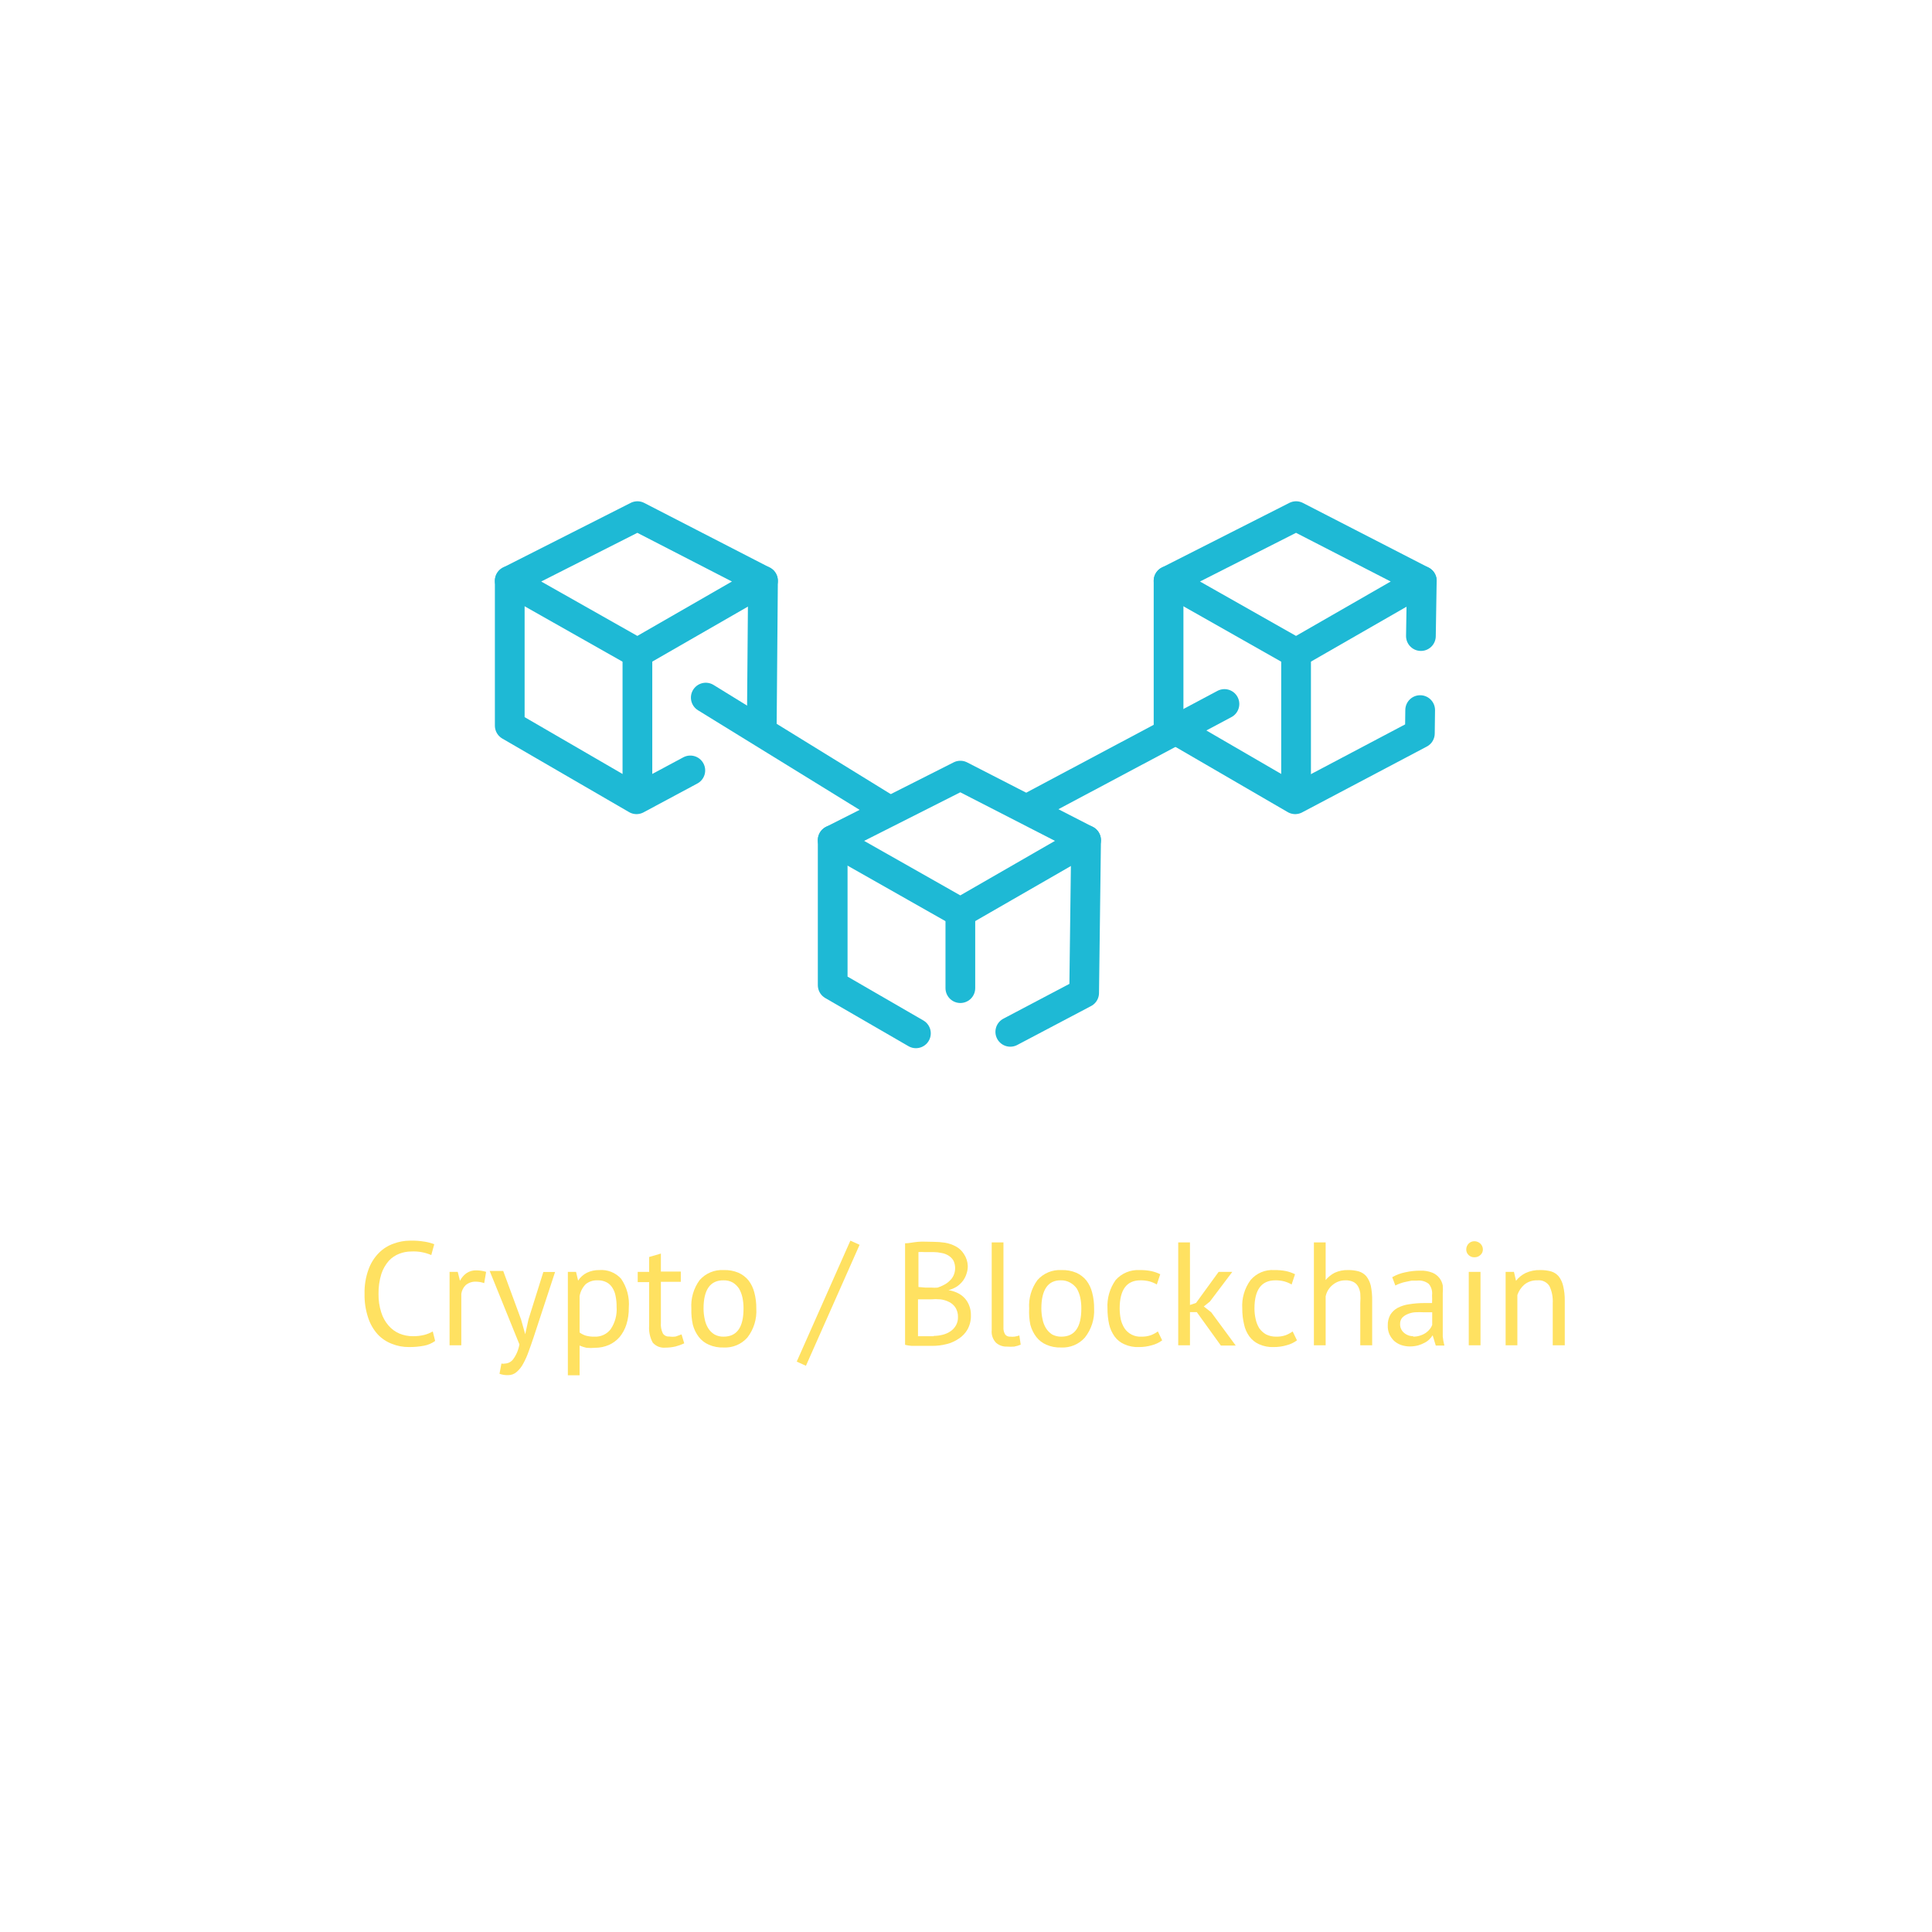
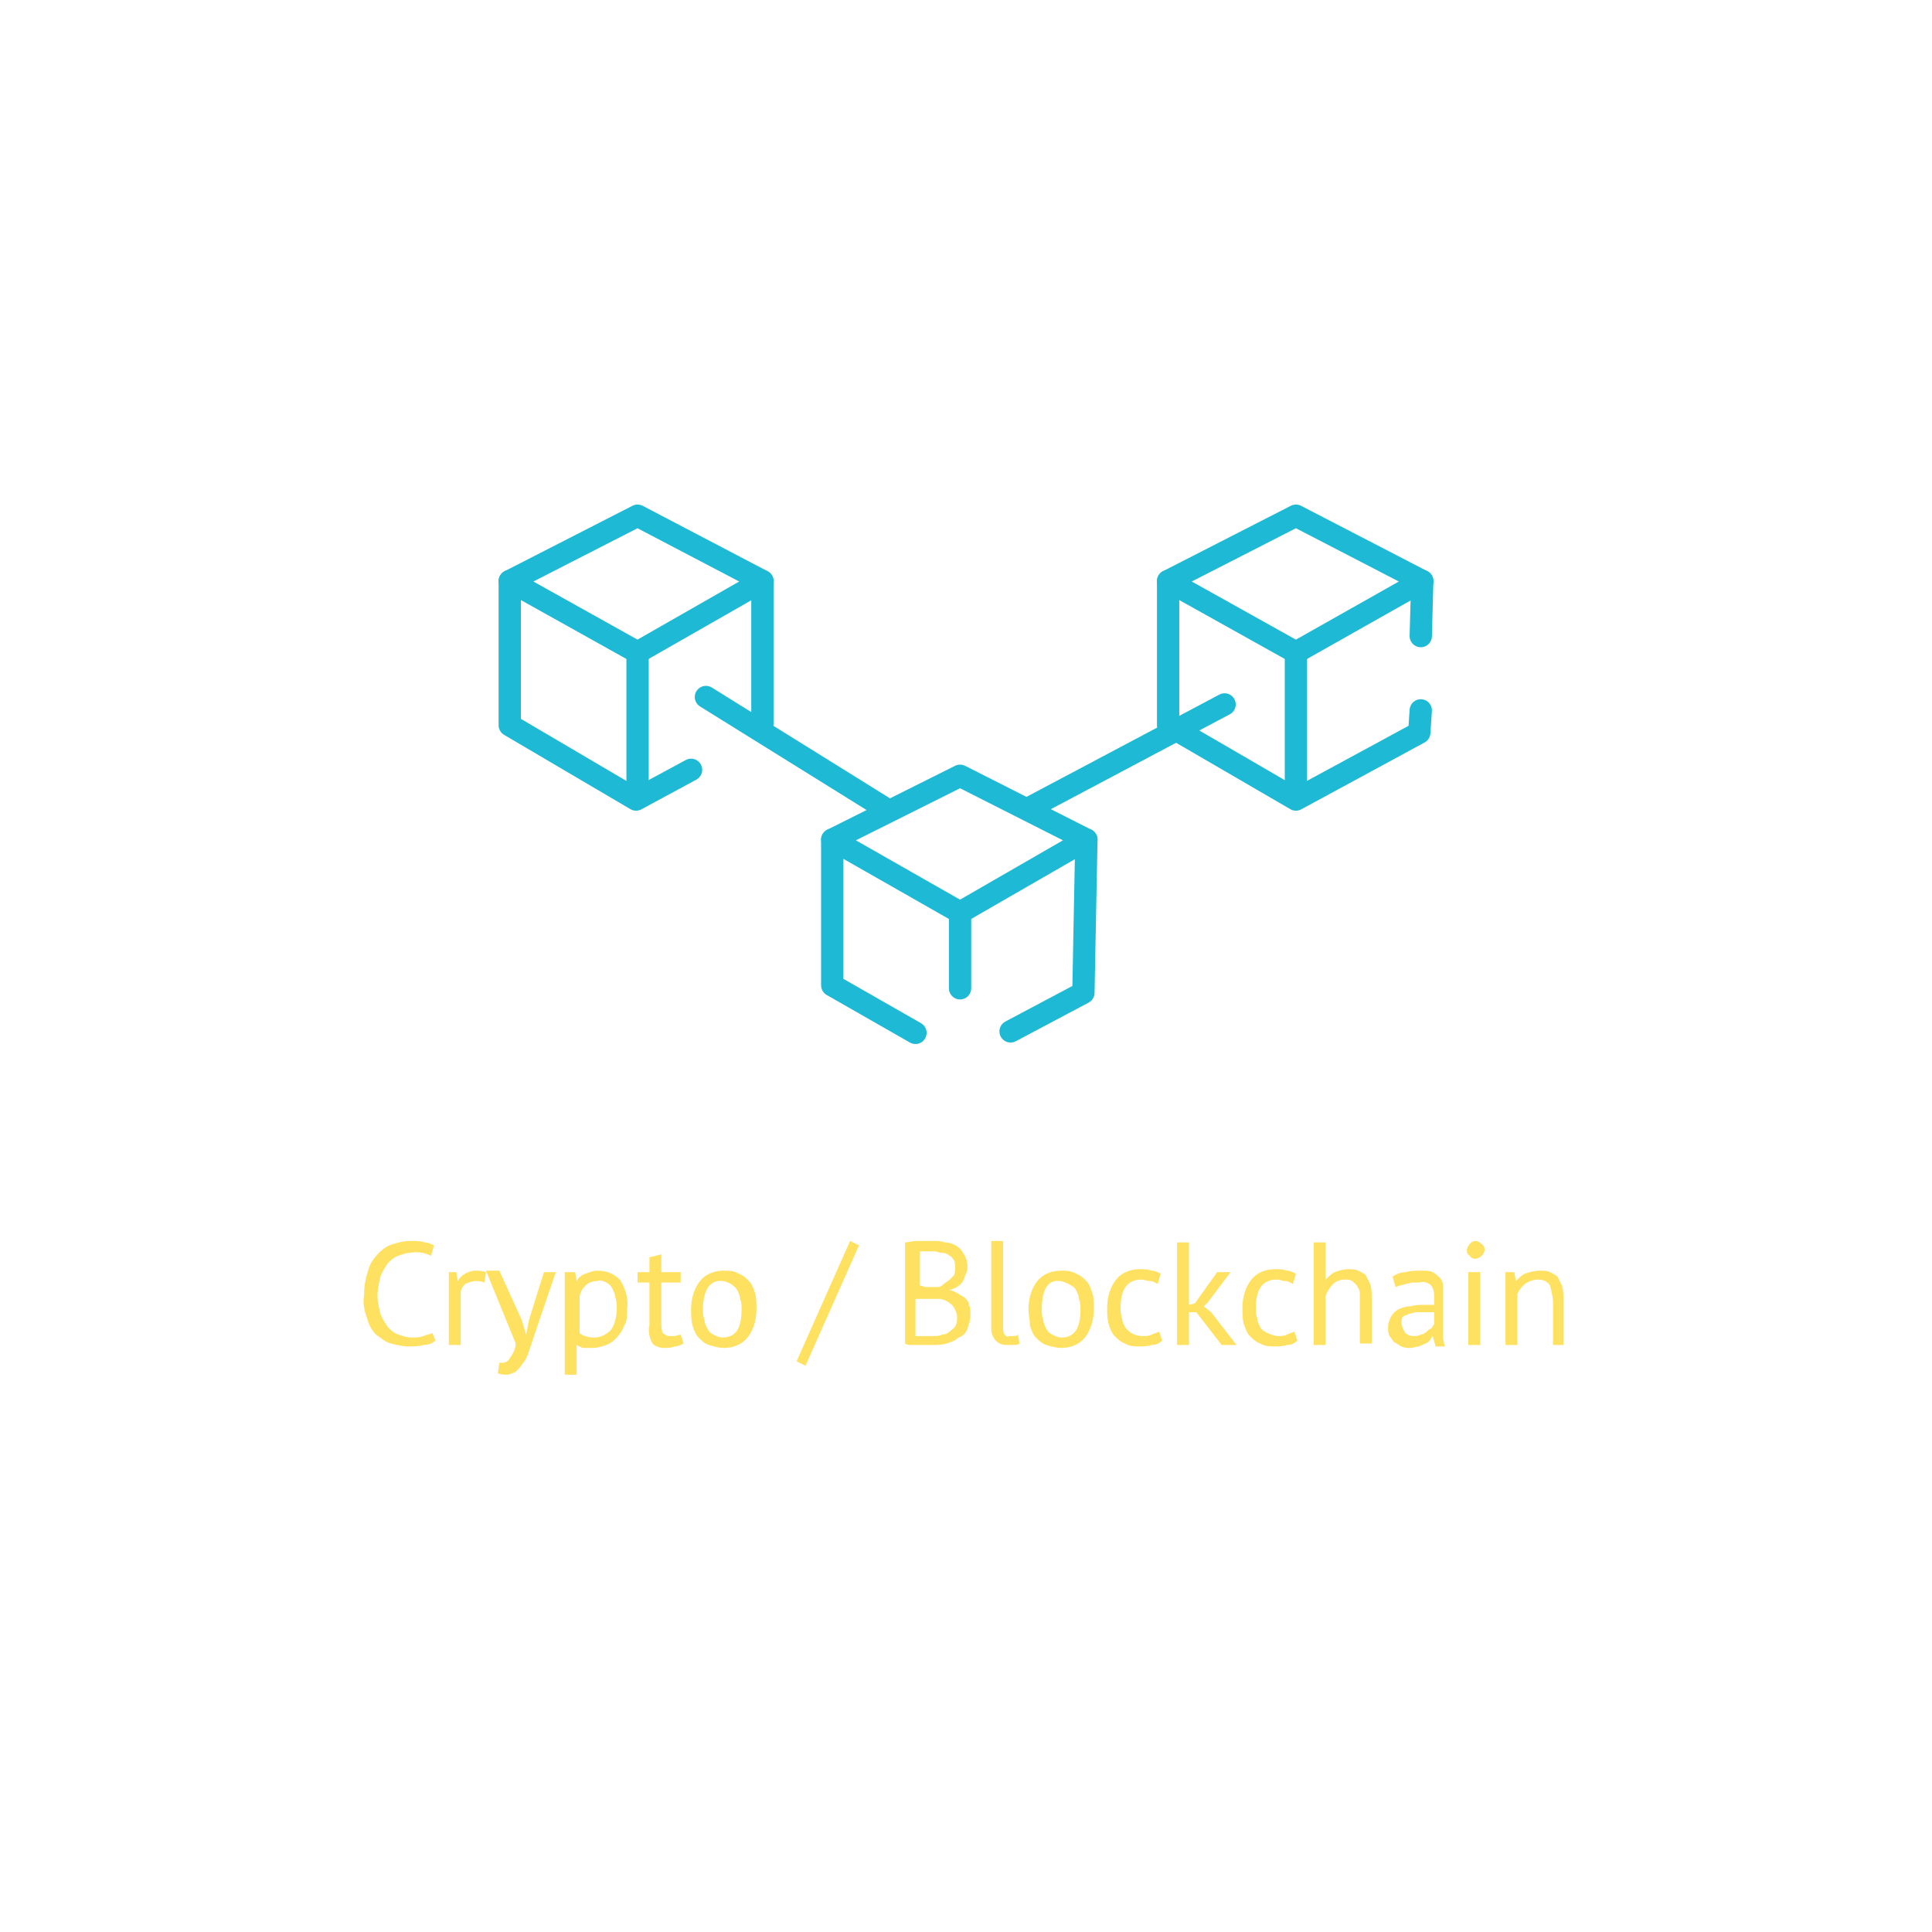
- <svg xmlns="http://www.w3.org/2000/svg" viewBox="0 0 130 130">
-   <defs>
-     <style>.a{fill:#ffe161;}.b{fill:none;stroke:#1eb9d5;stroke-linecap:round;stroke-linejoin:round;stroke-width:2px;}</style>
-   </defs>
-   <path class="a" d="M29.28,90.23a1.83,1.83,0,0,1-.75.32,5.07,5.07,0,0,1-1,.09,3,3,0,0,1-1.17-.22,2.54,2.54,0,0,1-.95-.64,3.11,3.11,0,0,1-.64-1.12,4.77,4.77,0,0,1-.24-1.6,4.45,4.45,0,0,1,.27-1.65,3,3,0,0,1,.69-1.1,2.58,2.58,0,0,1,1-.63,3.18,3.18,0,0,1,1.09-.2,5.21,5.21,0,0,1,1,.07,3.11,3.11,0,0,1,.64.17l-.2.73a3,3,0,0,0-1.35-.24,2.22,2.22,0,0,0-.8.15,1.87,1.87,0,0,0-.71.48,2.57,2.57,0,0,0-.5.88,4.32,4.32,0,0,0-.19,1.34,3.86,3.86,0,0,0,.18,1.24,2.45,2.45,0,0,0,.49.89,2,2,0,0,0,.73.54,2.32,2.32,0,0,0,.92.18,3,3,0,0,0,.77-.09,2.25,2.25,0,0,0,.56-.23Z" />
-   <path class="a" d="M32.58,86.34a1.7,1.7,0,0,0-.56-.1,1,1,0,0,0-.68.23,1,1,0,0,0-.3.59v3.46h-.79V85.58h.55l.15.6h0a1.44,1.44,0,0,1,.45-.52,1.12,1.12,0,0,1,.66-.18,2.29,2.29,0,0,1,.65.1Z" />
-   <path class="a" d="M35.06,88.78l.28,1h0l.22-1,1-3.19h.79L35.9,90c-.11.33-.22.64-.33.94a5.15,5.15,0,0,1-.36.81,1.89,1.89,0,0,1-.45.57.84.84,0,0,1-.57.21,1.57,1.57,0,0,1-.58-.09l.13-.69a.59.59,0,0,0,.25,0,.72.72,0,0,0,.54-.29,2.36,2.36,0,0,0,.42-1l-2-4.94h.91Z" />
-   <path class="a" d="M38.21,85.58h.55l.14.59h0a1.5,1.5,0,0,1,.59-.53,1.84,1.84,0,0,1,.83-.18,1.79,1.79,0,0,1,1.47.58A3,3,0,0,1,42.31,88a3.57,3.57,0,0,1-.16,1.12,2.57,2.57,0,0,1-.46.85,2.11,2.11,0,0,1-.72.53,2.34,2.34,0,0,1-.93.19,2.9,2.9,0,0,1-.58,0,2.71,2.71,0,0,1-.46-.15v2h-.79Zm2,.57a1.18,1.18,0,0,0-.8.26,1.52,1.52,0,0,0-.41.8v2.45a1.44,1.44,0,0,0,.41.21,2,2,0,0,0,.6.07,1.28,1.28,0,0,0,1.08-.5,2.37,2.37,0,0,0,.4-1.5,3.38,3.38,0,0,0-.07-.74,1.49,1.49,0,0,0-.22-.56,1,1,0,0,0-.39-.36A1.24,1.24,0,0,0,40.21,86.15Z" />
-   <path class="a" d="M42.91,85.58h.77v-1l.79-.23v1.21h1.34v.69H44.47V89a1.41,1.41,0,0,0,.13.72.46.46,0,0,0,.43.21,1.44,1.44,0,0,0,.44,0l.39-.14.18.6a3.31,3.31,0,0,1-.58.21,3,3,0,0,1-.69.08,1,1,0,0,1-.85-.34,2.07,2.07,0,0,1-.24-1.15V86.27h-.77Z" />
-   <path class="a" d="M46.52,88.05a2.91,2.91,0,0,1,.56-1.92,2,2,0,0,1,1.61-.67,2.35,2.35,0,0,1,1,.18,1.85,1.85,0,0,1,.68.52,2.23,2.23,0,0,1,.39.82,4,4,0,0,1,.13,1.07A2.89,2.89,0,0,1,50.29,90a2,2,0,0,1-1.6.67,2.27,2.27,0,0,1-1-.19,1.71,1.71,0,0,1-.67-.52,2.33,2.33,0,0,1-.4-.82A4.33,4.33,0,0,1,46.52,88.05Zm.82,0a3.38,3.38,0,0,0,.08.72,1.79,1.79,0,0,0,.23.6,1.3,1.3,0,0,0,.42.42,1.19,1.19,0,0,0,.62.15c.89,0,1.34-.62,1.34-1.89a3.41,3.41,0,0,0-.07-.73,2.09,2.09,0,0,0-.23-.61,1.37,1.37,0,0,0-.42-.41,1.21,1.21,0,0,0-.62-.15C47.79,86.14,47.34,86.78,47.34,88.05Z" />
-   <path class="a" d="M57.22,83.48l.62.28L54.23,91.9l-.62-.28Z" />
-   <path class="a" d="M65.12,85.18a1.55,1.55,0,0,1-.08.51,1.58,1.58,0,0,1-.23.47,1.74,1.74,0,0,1-.41.4,1.92,1.92,0,0,1-.58.25v0a2.33,2.33,0,0,1,.57.17,1.58,1.58,0,0,1,.48.33,1.5,1.5,0,0,1,.33.5,1.68,1.68,0,0,1,.13.7,1.85,1.85,0,0,1-.22.93,1.78,1.78,0,0,1-.59.63,2.45,2.45,0,0,1-.82.37,3.81,3.81,0,0,1-1,.12h-.39l-.48,0-.49,0a2.54,2.54,0,0,1-.44-.07V83.66c.25,0,.53-.07.85-.1s.68,0,1.06,0a5.12,5.12,0,0,1,.78.06,2.42,2.42,0,0,1,.73.25,1.46,1.46,0,0,1,.54.51A1.54,1.54,0,0,1,65.12,85.18Zm-2.83,1.46h.4a2.25,2.25,0,0,0,.4,0,2.44,2.44,0,0,0,.44-.19,1.41,1.41,0,0,0,.37-.27,1.1,1.1,0,0,0,.26-.35,1.2,1.2,0,0,0,0-1,1,1,0,0,0-.33-.34,1.26,1.26,0,0,0-.48-.18,2.42,2.42,0,0,0-.54-.06l-.6,0a3,3,0,0,0-.41,0v2.35Zm.54,3.25a2.49,2.49,0,0,0,.61-.08,1.6,1.6,0,0,0,.53-.24,1.16,1.16,0,0,0,.36-.4,1.08,1.08,0,0,0,.13-.56A1.14,1.14,0,0,0,64.3,88a1.08,1.08,0,0,0-.43-.39,1.77,1.77,0,0,0-.59-.18,3.49,3.49,0,0,0-.65,0h-.86v2.48l.2,0,.28,0h.58Z" />
-   <path class="a" d="M67.52,89.3a.82.82,0,0,0,.12.5.4.4,0,0,0,.34.14,1.42,1.42,0,0,0,.28,0,1.73,1.73,0,0,0,.33-.08l.09.62a2.15,2.15,0,0,1-.44.13,3.25,3.25,0,0,1-.49,0,1.05,1.05,0,0,1-.73-.26,1.07,1.07,0,0,1-.29-.85V83.6h.79Z" />
-   <path class="a" d="M69.25,88.05a2.91,2.91,0,0,1,.56-1.92,2,2,0,0,1,1.61-.67,2.35,2.35,0,0,1,1,.18,1.85,1.85,0,0,1,.68.52,2.23,2.23,0,0,1,.39.82,4,4,0,0,1,.13,1.07A2.89,2.89,0,0,1,73,90a2,2,0,0,1-1.6.67,2.27,2.27,0,0,1-1-.19,1.71,1.71,0,0,1-.67-.52,2.33,2.33,0,0,1-.4-.82A4.33,4.33,0,0,1,69.25,88.05Zm.82,0a3.38,3.38,0,0,0,.08.72,1.79,1.79,0,0,0,.23.6,1.37,1.37,0,0,0,.41.42,1.25,1.25,0,0,0,.63.15c.89,0,1.34-.62,1.34-1.89a3.41,3.41,0,0,0-.07-.73,2.09,2.09,0,0,0-.23-.61A1.37,1.37,0,0,0,72,86.3a1.21,1.21,0,0,0-.62-.15C70.52,86.14,70.07,86.78,70.07,88.05Z" />
-   <path class="a" d="M78.2,90.19a2,2,0,0,1-.7.33,3,3,0,0,1-.85.12,2.15,2.15,0,0,1-1-.19,1.58,1.58,0,0,1-.65-.52,2.29,2.29,0,0,1-.37-.82,4.93,4.93,0,0,1-.11-1.06,3,3,0,0,1,.55-1.92,2,2,0,0,1,1.6-.67,3.72,3.72,0,0,1,.8.07,2.65,2.65,0,0,1,.6.21l-.23.69a2,2,0,0,0-.5-.21,2.35,2.35,0,0,0-.6-.07c-.93,0-1.4.63-1.4,1.9a4,4,0,0,0,.07.71,2,2,0,0,0,.25.61,1.28,1.28,0,0,0,1.15.57,1.83,1.83,0,0,0,.64-.1,2.16,2.16,0,0,0,.46-.25Z" />
-   <path class="a" d="M80.53,88.29h-.46v2.23h-.79V83.6h.79v4.21l.41-.14L82,85.58h.92l-1.51,2-.41.33.5.39,1.65,2.24h-1Z" />
-   <path class="a" d="M87.27,90.19a2,2,0,0,1-.7.33,3,3,0,0,1-.85.12,2.18,2.18,0,0,1-1-.19,1.65,1.65,0,0,1-.65-.52,2.11,2.11,0,0,1-.36-.82,4.35,4.35,0,0,1-.12-1.06,2.91,2.91,0,0,1,.56-1.92,1.92,1.92,0,0,1,1.59-.67,3.72,3.72,0,0,1,.8.07,2.65,2.65,0,0,1,.6.21l-.23.69a2,2,0,0,0-.5-.21,2.27,2.27,0,0,0-.59-.07c-.94,0-1.41.63-1.41,1.9a3.22,3.22,0,0,0,.08.71,1.94,1.94,0,0,0,.24.61,1.43,1.43,0,0,0,.46.42,1.48,1.48,0,0,0,.7.15,1.77,1.77,0,0,0,.63-.1,2.16,2.16,0,0,0,.46-.25Z" />
-   <path class="a" d="M91.53,90.52V87.7a4.5,4.5,0,0,0,0-.68,1.29,1.29,0,0,0-.16-.48.74.74,0,0,0-.32-.29,1.17,1.17,0,0,0-.53-.1,1.31,1.31,0,0,0-.84.3,1.33,1.33,0,0,0-.48.78v3.29h-.79V83.6h.79v2.53h0a1.94,1.94,0,0,1,.61-.49,2,2,0,0,1,.9-.18,2.53,2.53,0,0,1,.72.09,1.08,1.08,0,0,1,.51.33,1.66,1.66,0,0,1,.3.64,4.71,4.71,0,0,1,.09,1v3Z" />
-   <path class="a" d="M93.68,85.94a2.87,2.87,0,0,1,.88-.33,4.42,4.42,0,0,1,1-.11,2,2,0,0,1,.83.14,1.16,1.16,0,0,1,.47.36,1.21,1.21,0,0,1,.22.49,3.07,3.07,0,0,1,0,.53c0,.39,0,.78,0,1.16s0,.73,0,1.06,0,.48,0,.69a3.68,3.68,0,0,0,.11.61h-.58l-.21-.69h0a1.74,1.74,0,0,1-.22.27,1.24,1.24,0,0,1-.32.23,2.24,2.24,0,0,1-.44.18,2.31,2.31,0,0,1-.56.07,1.87,1.87,0,0,1-.59-.1,1.47,1.47,0,0,1-.47-.28,1.52,1.52,0,0,1-.31-.44,1.38,1.38,0,0,1-.11-.59,1.42,1.42,0,0,1,.17-.72,1.33,1.33,0,0,1,.5-.47,2.4,2.4,0,0,1,.77-.24,6.14,6.14,0,0,1,1-.08h.27l.27,0a5.29,5.29,0,0,0,0-.53,1,1,0,0,0-.22-.76,1.07,1.07,0,0,0-.79-.22l-.36,0-.39.08a2.22,2.22,0,0,0-.39.11,1.92,1.92,0,0,0-.32.14Zm1.41,4a1.48,1.48,0,0,0,.49-.08,1.35,1.35,0,0,0,.38-.19,1.24,1.24,0,0,0,.26-.25.91.91,0,0,0,.15-.27V88.3h-.56a5.66,5.66,0,0,0-.6,0,1.53,1.53,0,0,0-.51.13,1,1,0,0,0-.36.25.63.63,0,0,0-.13.41.73.73,0,0,0,.24.57A.93.93,0,0,0,95.09,89.91Z" />
-   <path class="a" d="M98.66,84.07a.57.57,0,0,1,.16-.39.53.53,0,0,1,.39-.16.58.58,0,0,1,.4.16.54.54,0,0,1,.17.39.49.49,0,0,1-.17.38.57.57,0,0,1-.4.15.53.53,0,0,1-.39-.15A.51.51,0,0,1,98.66,84.07Zm.17,1.51h.79v4.94h-.79Z" />
-   <path class="a" d="M104.48,90.52V87.7a2.39,2.39,0,0,0-.22-1.16.85.85,0,0,0-.81-.39,1.32,1.32,0,0,0-.87.28,1.6,1.6,0,0,0-.48.71v3.38h-.79V85.58h.56l.14.6h0a1.85,1.85,0,0,1,.64-.52,2.18,2.18,0,0,1,1-.2,2.63,2.63,0,0,1,.72.09,1.08,1.08,0,0,1,.51.33,1.66,1.66,0,0,1,.3.64,4,4,0,0,1,.11,1v3Z" />
-   <polygon class="b" points="34.3 39.08 42.89 43.94 51.34 39.08 42.89 34.73 34.3 39.08" />
-   <line class="b" x1="51.26" y1="48.72" x2="51.34" y2="39.08" />
-   <polyline class="b" points="34.3 39.08 34.3 48.83 42.83 53.78 46.45 51.84" />
-   <line class="b" x1="42.89" y1="43.94" x2="42.89" y2="53.09" />
-   <polygon class="b" points="78.63 39.08 87.21 43.94 95.67 39.08 87.21 34.73 78.63 39.08" />
-   <line class="b" x1="95.61" y1="42.8" x2="95.67" y2="39.08" />
-   <polyline class="b" points="78.63 39.08 78.63 48.83 87.15 53.78 95.54 49.35 95.56 47.78" />
-   <line class="b" x1="87.21" y1="43.94" x2="87.21" y2="53.09" />
-   <polygon class="b" points="56.03 56.53 64.62 61.4 73.08 56.53 64.62 52.19 56.03 56.53" />
-   <polyline class="b" points="67.98 69.43 72.95 66.81 73.08 56.53" />
-   <polyline class="b" points="56.03 56.53 56.03 66.29 61.63 69.53" />
-   <line class="b" x1="64.62" y1="61.4" x2="64.62" y2="66.49" />
-   <line class="b" x1="47.49" y1="46.94" x2="59.37" y2="54.26" />
-   <line class="b" x1="69.24" y1="54.37" x2="82.39" y2="47.37" />
+ <svg xmlns="http://www.w3.org/2000/svg" version="1.1" id="Layer_1" x="0px" y="0px" viewBox="0 0 130 130" style="enable-background:new 0 0 130 130;" xml:space="preserve">
+   <style type="text/css">
+ 	.st0{fill:#FFE161;}
+ 	.st1{fill:none;stroke:#1EB9D5;stroke-width:1.5;stroke-linecap:round;stroke-linejoin:round;}
+ </style>
+   <path class="st0" d="M29.3,90.2c-0.2,0.2-0.5,0.3-0.8,0.3c-0.3,0.1-0.7,0.1-1,0.1c-0.4,0-0.8-0.1-1.2-0.2c-0.4-0.1-0.7-0.4-1-0.6  c-0.3-0.3-0.5-0.7-0.6-1.1c-0.2-0.5-0.3-1.1-0.2-1.6c0-0.6,0.1-1.1,0.3-1.7c0.1-0.4,0.4-0.8,0.7-1.1c0.3-0.3,0.6-0.5,1-0.6  c0.3-0.1,0.7-0.2,1.1-0.2c0.3,0,0.7,0,1,0.1c0.2,0,0.4,0.1,0.6,0.2L29,84.5c-0.4-0.2-0.9-0.3-1.4-0.2c-0.3,0-0.5,0.1-0.8,0.2  c-0.3,0.1-0.5,0.3-0.7,0.5c-0.2,0.3-0.4,0.6-0.5,0.9c-0.1,0.4-0.2,0.9-0.2,1.3c0,0.4,0.1,0.8,0.2,1.2c0.1,0.3,0.3,0.6,0.5,0.9  c0.2,0.2,0.4,0.4,0.7,0.5c0.3,0.1,0.6,0.2,0.9,0.2c0.3,0,0.5,0,0.8-0.1c0.2-0.1,0.4-0.1,0.6-0.2L29.3,90.2z" />
+   <path class="st0" d="M32.6,86.3c-0.2-0.1-0.4-0.1-0.6-0.1c-0.2,0-0.5,0.1-0.7,0.2c-0.2,0.2-0.3,0.4-0.3,0.6v3.5h-0.8v-4.9h0.5  l0.1,0.6l0,0c0.1-0.2,0.3-0.4,0.5-0.5c0.2-0.1,0.4-0.2,0.7-0.2c0.2,0,0.4,0,0.7,0.1L32.6,86.3z" />
+   <path class="st0" d="M35.1,88.8l0.3,1l0,0l0.2-1l1-3.2h0.8L35.9,90c-0.1,0.3-0.2,0.6-0.3,0.9c-0.1,0.3-0.2,0.6-0.4,0.8  c-0.1,0.2-0.3,0.4-0.5,0.6c-0.2,0.1-0.4,0.2-0.6,0.2c-0.2,0-0.4,0-0.6-0.1l0.1-0.7c0.1,0,0.2,0,0.2,0c0.2,0,0.4-0.1,0.5-0.3  c0.2-0.3,0.4-0.6,0.4-1l-2-4.9h0.9L35.1,88.8z" />
+   <path class="st0" d="M38.2,85.6h0.5l0.1,0.6l0,0c0.1-0.2,0.3-0.4,0.6-0.5c0.3-0.1,0.5-0.2,0.8-0.2c0.6,0,1.1,0.2,1.5,0.6  c0.4,0.6,0.6,1.3,0.5,2c0,0.4,0,0.8-0.2,1.1c-0.1,0.3-0.3,0.6-0.5,0.8c-0.2,0.2-0.4,0.4-0.7,0.5c-0.3,0.1-0.6,0.2-0.9,0.2  c-0.2,0-0.4,0-0.6,0c-0.2,0-0.3-0.1-0.5-0.2v2h-0.8V85.6z M40.2,86.2c-0.3,0-0.6,0.1-0.8,0.3c-0.2,0.2-0.4,0.5-0.4,0.8v2.4  c0.1,0.1,0.3,0.2,0.4,0.2c0.2,0.1,0.4,0.1,0.6,0.1c0.4,0,0.8-0.2,1.1-0.5c0.3-0.4,0.4-1,0.4-1.5c0-0.2,0-0.5-0.1-0.7  c0-0.2-0.1-0.4-0.2-0.6c-0.1-0.2-0.2-0.3-0.4-0.4C40.6,86.2,40.4,86.1,40.2,86.2z" />
+   <path class="st0" d="M42.9,85.6h0.8v-1l0.8-0.2v1.2h1.3v0.7h-1.3V89c0,0.2,0,0.5,0.1,0.7c0.1,0.1,0.3,0.2,0.4,0.2c0.1,0,0.3,0,0.4,0  l0.4-0.1l0.2,0.6c-0.2,0.1-0.4,0.2-0.6,0.2c-0.2,0.1-0.5,0.1-0.7,0.1c-0.3,0-0.6-0.1-0.8-0.3c-0.2-0.4-0.3-0.8-0.2-1.2v-2.9h-0.8  V85.6z" />
+   <path class="st0" d="M46.5,88.1c0-0.7,0.2-1.4,0.6-1.9c0.4-0.5,1-0.7,1.6-0.7c0.3,0,0.7,0,1,0.2c0.3,0.1,0.5,0.3,0.7,0.5  c0.2,0.2,0.3,0.5,0.4,0.8c0.1,0.3,0.1,0.7,0.1,1.1c0,0.7-0.2,1.4-0.6,1.9c-0.4,0.5-1,0.7-1.6,0.7c-0.3,0-0.7-0.1-1-0.2  c-0.3-0.1-0.5-0.3-0.7-0.5c-0.2-0.2-0.3-0.5-0.4-0.8C46.5,88.8,46.5,88.4,46.5,88.1z M47.3,88.1c0,0.2,0,0.5,0.1,0.7  c0,0.2,0.1,0.4,0.2,0.6c0.1,0.2,0.2,0.3,0.4,0.4c0.2,0.1,0.4,0.2,0.6,0.2c0.9,0,1.3-0.6,1.3-1.9c0-0.2,0-0.5-0.1-0.7  c0-0.2-0.1-0.4-0.2-0.6c-0.1-0.2-0.3-0.3-0.4-0.4c-0.2-0.1-0.4-0.2-0.6-0.2C47.8,86.1,47.3,86.8,47.3,88.1z" />
+   <path class="st0" d="M57.2,83.5l0.6,0.3l-3.6,8.1l-0.6-0.3L57.2,83.5z" />
+   <path class="st0" d="M65.1,85.2c0,0.2,0,0.3-0.1,0.5c-0.1,0.2-0.1,0.3-0.2,0.5c-0.1,0.2-0.3,0.3-0.4,0.4c-0.2,0.1-0.4,0.2-0.6,0.2  l0,0c0.2,0,0.4,0.1,0.6,0.2c0.2,0.1,0.3,0.2,0.5,0.3c0.1,0.1,0.3,0.3,0.3,0.5c0.1,0.2,0.1,0.5,0.1,0.7c0,0.3-0.1,0.6-0.2,0.9  c-0.1,0.3-0.3,0.5-0.6,0.6c-0.2,0.2-0.5,0.3-0.8,0.4c-0.3,0.1-0.7,0.1-1,0.1h-0.4h-0.5h-0.5c-0.1,0-0.3,0-0.4-0.1v-6.8  c0.2,0,0.5-0.1,0.8-0.1s0.7,0,1.1,0c0.3,0,0.5,0,0.8,0.1c0.3,0,0.5,0.1,0.7,0.2c0.2,0.1,0.4,0.3,0.5,0.5  C65,84.6,65.1,84.9,65.1,85.2z M62.3,86.6h0.4c0.1,0,0.3,0,0.4,0c0.2,0,0.3-0.1,0.4-0.2c0.1-0.1,0.3-0.2,0.4-0.3  c0.1-0.1,0.2-0.2,0.3-0.3c0.1-0.3,0.1-0.7,0-1c-0.1-0.1-0.2-0.3-0.3-0.3c-0.1-0.1-0.3-0.2-0.5-0.2c-0.2,0-0.4-0.1-0.5-0.1h-0.6  c-0.1,0-0.3,0-0.4,0v2.3L62.3,86.6z M62.8,89.9c0.2,0,0.4,0,0.6-0.1c0.2,0,0.4-0.1,0.5-0.2c0.1-0.1,0.3-0.2,0.4-0.4  c0.1-0.2,0.1-0.4,0.1-0.6c0-0.2-0.1-0.4-0.2-0.6c-0.1-0.2-0.3-0.3-0.4-0.4c-0.2-0.1-0.4-0.2-0.6-0.2c-0.2,0-0.4,0-0.7,0h-0.9v2.5H62  h0.3L62.8,89.9L62.8,89.9z" />
+   <path class="st0" d="M67.5,89.3c0,0.2,0,0.4,0.1,0.5c0.1,0.1,0.2,0.2,0.3,0.1c0.1,0,0.2,0,0.3,0c0.1,0,0.2,0,0.3-0.1l0.1,0.6  c-0.1,0.1-0.3,0.1-0.4,0.1c-0.2,0-0.3,0-0.5,0c-0.3,0-0.5-0.1-0.7-0.3c-0.2-0.2-0.3-0.5-0.3-0.8v-5.9h0.8L67.5,89.3z" />
+   <path class="st0" d="M69.2,88.1c0-0.7,0.2-1.4,0.6-1.9c0.4-0.5,1-0.7,1.6-0.7c0.3,0,0.7,0,1,0.2c0.3,0.1,0.5,0.3,0.7,0.5  c0.2,0.2,0.3,0.5,0.4,0.8c0.1,0.3,0.1,0.7,0.1,1.1c0,0.7-0.2,1.4-0.6,1.9c-0.4,0.5-1,0.7-1.6,0.7c-0.3,0-0.7-0.1-1-0.2  c-0.3-0.1-0.5-0.3-0.7-0.5c-0.2-0.2-0.3-0.5-0.4-0.8C69.3,88.8,69.2,88.4,69.2,88.1z M70.1,88.1c0,0.2,0,0.5,0.1,0.7  c0,0.2,0.1,0.4,0.2,0.6c0.1,0.2,0.2,0.3,0.4,0.4c0.2,0.1,0.4,0.2,0.6,0.2c0.9,0,1.3-0.6,1.3-1.9c0-0.2,0-0.5-0.1-0.7  c0-0.2-0.1-0.4-0.2-0.6c-0.1-0.2-0.3-0.3-0.5-0.4c-0.2-0.1-0.4-0.2-0.6-0.2C70.5,86.1,70.1,86.8,70.1,88.1z" />
+   <path class="st0" d="M78.2,90.2c-0.2,0.2-0.4,0.3-0.7,0.3c-0.3,0.1-0.6,0.1-0.8,0.1c-0.3,0-0.7,0-1-0.2c-0.3-0.1-0.5-0.3-0.7-0.5  c-0.2-0.2-0.3-0.5-0.4-0.8c-0.1-0.3-0.1-0.7-0.1-1.1c0-0.7,0.2-1.4,0.6-1.9c0.4-0.5,1-0.7,1.6-0.7c0.3,0,0.5,0,0.8,0.1  c0.2,0,0.4,0.1,0.6,0.2l-0.2,0.7c-0.2-0.1-0.3-0.2-0.5-0.2c-0.2,0-0.4-0.1-0.6-0.1c-0.9,0-1.4,0.6-1.4,1.9c0,0.2,0,0.5,0.1,0.7  c0,0.2,0.1,0.4,0.2,0.6c0.3,0.4,0.7,0.6,1.2,0.6c0.2,0,0.4,0,0.6-0.1c0.2-0.1,0.3-0.1,0.5-0.2L78.2,90.2z" />
+   <path class="st0" d="M80.5,88.3h-0.5v2.2h-0.8v-6.9h0.8v4.2l0.4-0.1l1.5-2.1h0.9l-1.5,2L81,87.9l0.5,0.4l1.7,2.2h-1L80.5,88.3z" />
+   <path class="st0" d="M87.3,90.2c-0.2,0.2-0.4,0.3-0.7,0.3c-0.3,0.1-0.6,0.1-0.8,0.1c-0.3,0-0.7,0-1-0.2c-0.3-0.1-0.5-0.3-0.7-0.5  c-0.2-0.2-0.3-0.5-0.4-0.8c-0.1-0.3-0.1-0.7-0.1-1.1c0-0.7,0.2-1.4,0.6-1.9c0.4-0.5,1-0.7,1.6-0.7c0.3,0,0.5,0,0.8,0.1  c0.2,0,0.4,0.1,0.6,0.2l-0.2,0.7c-0.2-0.1-0.3-0.2-0.5-0.2c-0.2,0-0.4-0.1-0.6-0.1c-0.9,0-1.4,0.6-1.4,1.9c0,0.2,0,0.5,0.1,0.7  c0,0.2,0.1,0.4,0.2,0.6c0.1,0.2,0.3,0.3,0.5,0.4c0.2,0.1,0.5,0.2,0.7,0.2c0.2,0,0.4,0,0.6-0.1c0.2-0.1,0.3-0.1,0.5-0.2L87.3,90.2z" />
+   <path class="st0" d="M91.5,90.5v-2.8c0-0.2,0-0.5,0-0.7c0-0.2-0.1-0.3-0.2-0.5c-0.1-0.1-0.2-0.2-0.3-0.3c-0.2-0.1-0.3-0.1-0.5-0.1  c-0.3,0-0.6,0.1-0.8,0.3c-0.2,0.2-0.4,0.5-0.5,0.8v3.3h-0.8v-6.9h0.8v2.5l0,0c0.2-0.2,0.4-0.4,0.6-0.5c0.3-0.1,0.6-0.2,0.9-0.2  c0.2,0,0.5,0,0.7,0.1c0.2,0.1,0.4,0.2,0.5,0.3c0.1,0.2,0.2,0.4,0.3,0.6c0.1,0.3,0.1,0.7,0.1,1v3H91.5z" />
+   <path class="st0" d="M93.7,85.9c0.3-0.2,0.6-0.3,0.9-0.3c0.3-0.1,0.7-0.1,1-0.1c0.3,0,0.6,0,0.8,0.1c0.2,0.1,0.3,0.2,0.5,0.4  c0.1,0.1,0.2,0.3,0.2,0.5c0,0.2,0,0.4,0,0.5c0,0.4,0,0.8,0,1.2s0,0.7,0,1.1s0,0.5,0,0.7c0,0.2,0.1,0.4,0.1,0.6h-0.6l-0.2-0.7l0,0  c-0.1,0.1-0.1,0.2-0.2,0.3c-0.1,0.1-0.2,0.2-0.3,0.2c-0.1,0.1-0.3,0.1-0.4,0.2c-0.2,0-0.4,0.1-0.6,0.1c-0.2,0-0.4,0-0.6-0.1  c-0.2-0.1-0.3-0.2-0.5-0.3c-0.1-0.1-0.2-0.3-0.3-0.4c-0.1-0.2-0.1-0.4-0.1-0.6c0-0.3,0.1-0.5,0.2-0.7c0.1-0.2,0.3-0.4,0.5-0.5  c0.2-0.1,0.5-0.2,0.8-0.2c0.3-0.1,0.7-0.1,1-0.1h0.3h0.3c0-0.2,0-0.4,0-0.5c0-0.3,0-0.5-0.2-0.8c-0.2-0.2-0.5-0.3-0.8-0.2H95  l-0.4,0.1c-0.1,0-0.3,0.1-0.4,0.1c-0.1,0-0.2,0.1-0.3,0.1L93.7,85.9z M95.1,89.9c0.2,0,0.3,0,0.5-0.1c0.1,0,0.3-0.1,0.4-0.2  c0.1-0.1,0.2-0.2,0.3-0.2c0.1-0.1,0.1-0.2,0.2-0.3v-0.8h-0.6c-0.2,0-0.4,0-0.6,0c-0.2,0-0.3,0.1-0.5,0.1c-0.1,0.1-0.3,0.1-0.4,0.2  c-0.1,0.1-0.1,0.3-0.1,0.4c0,0.2,0.1,0.4,0.2,0.6C94.6,89.8,94.9,89.9,95.1,89.9L95.1,89.9z" />
+   <path class="st0" d="M98.7,84.1c0-0.1,0.1-0.3,0.2-0.4c0.1-0.1,0.2-0.2,0.4-0.2c0.1,0,0.3,0.1,0.4,0.2c0.1,0.1,0.2,0.2,0.2,0.4  c0,0.1-0.1,0.3-0.2,0.4c-0.1,0.1-0.3,0.2-0.4,0.2c-0.1,0-0.3,0-0.4-0.2C98.7,84.4,98.7,84.2,98.7,84.1z M98.8,85.6h0.8v4.9h-0.8  V85.6z" />
+   <path class="st0" d="M104.5,90.5v-2.8c0-0.4-0.1-0.8-0.2-1.2c-0.2-0.3-0.5-0.4-0.8-0.4c-0.3,0-0.6,0.1-0.9,0.3  c-0.2,0.2-0.4,0.4-0.5,0.7v3.4h-0.8v-4.9h0.6l0.1,0.6l0,0c0.2-0.2,0.4-0.4,0.6-0.5c0.3-0.1,0.7-0.2,1-0.2c0.2,0,0.5,0,0.7,0.1  c0.2,0.1,0.4,0.2,0.5,0.3c0.1,0.2,0.2,0.4,0.3,0.6c0.1,0.3,0.1,0.7,0.1,1v3L104.5,90.5z" />
+   <polygon class="st1" points="34.3,39.1 42.9,43.9 51.3,39.1 42.9,34.7 " />
+   <line class="st1" x1="51.3" y1="48.7" x2="51.3" y2="39.1" />
+   <polyline class="st1" points="34.3,39.1 34.3,48.8 42.8,53.8 46.5,51.8 " />
+   <line class="st1" x1="42.9" y1="43.9" x2="42.9" y2="53.1" />
+   <polygon class="st1" points="78.6,39.1 87.2,43.9 95.7,39.1 87.2,34.7 " />
+   <line class="st1" x1="95.6" y1="42.8" x2="95.7" y2="39.1" />
+   <polyline class="st1" points="78.6,39.1 78.6,48.8 87.2,53.8 95.5,49.3 95.6,47.8 " />
+   <line class="st1" x1="87.2" y1="43.9" x2="87.2" y2="53.1" />
+   <polygon class="st1" points="56,56.5 64.6,61.4 73.1,56.5 64.6,52.2 " />
+   <polyline class="st1" points="68,69.4 72.9,66.8 73.1,56.5 " />
+   <polyline class="st1" points="56,56.5 56,66.3 61.6,69.5 " />
+   <line class="st1" x1="64.6" y1="61.4" x2="64.6" y2="66.5" />
+   <line class="st1" x1="47.5" y1="46.9" x2="59.4" y2="54.3" />
+   <line class="st1" x1="69.2" y1="54.4" x2="82.4" y2="47.4" />
</svg>
